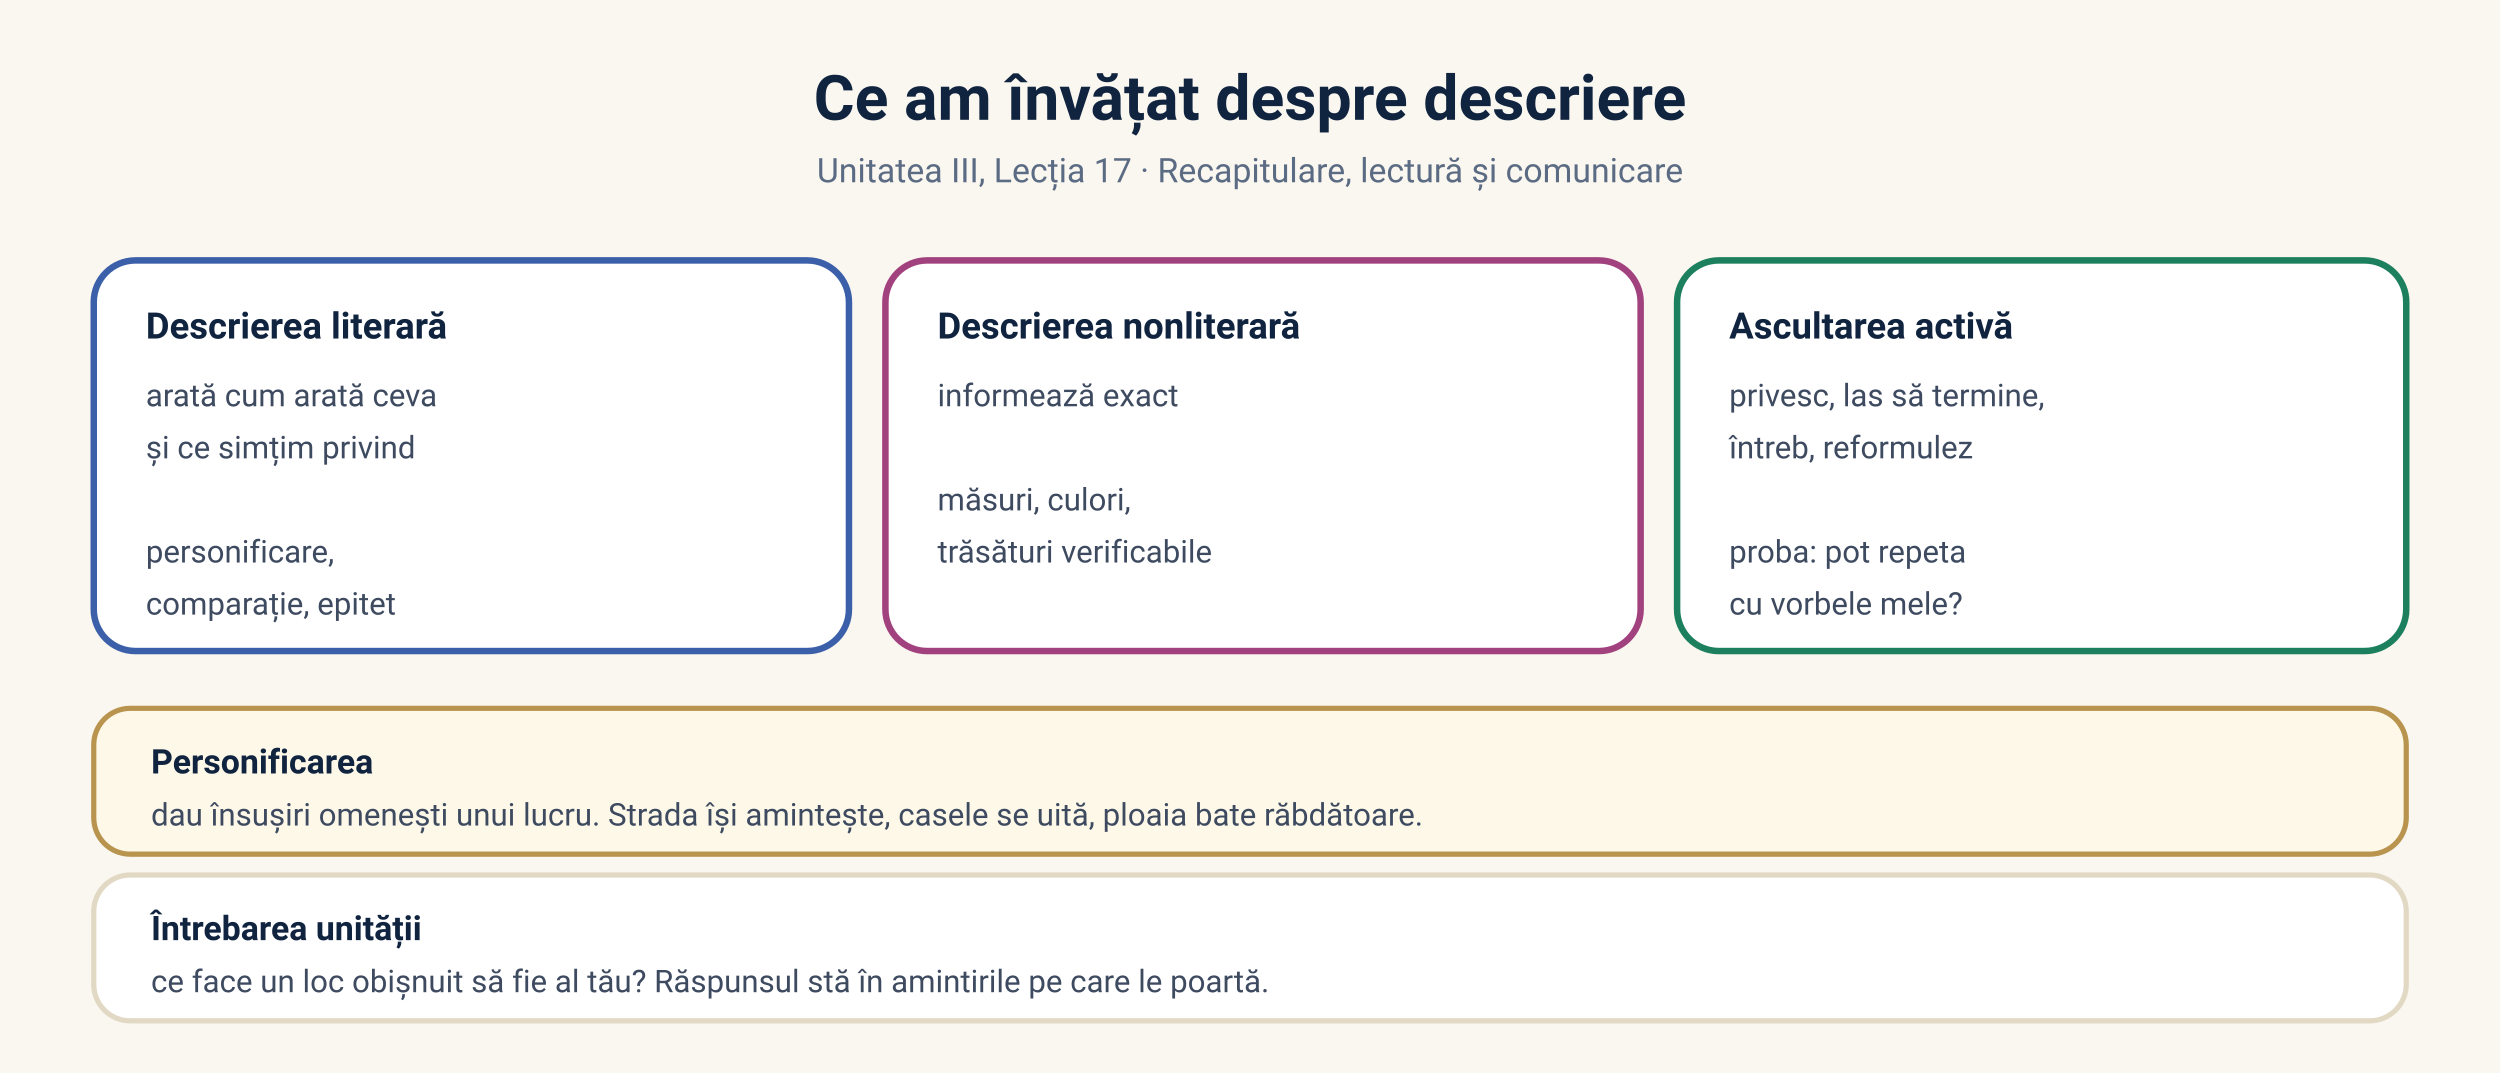
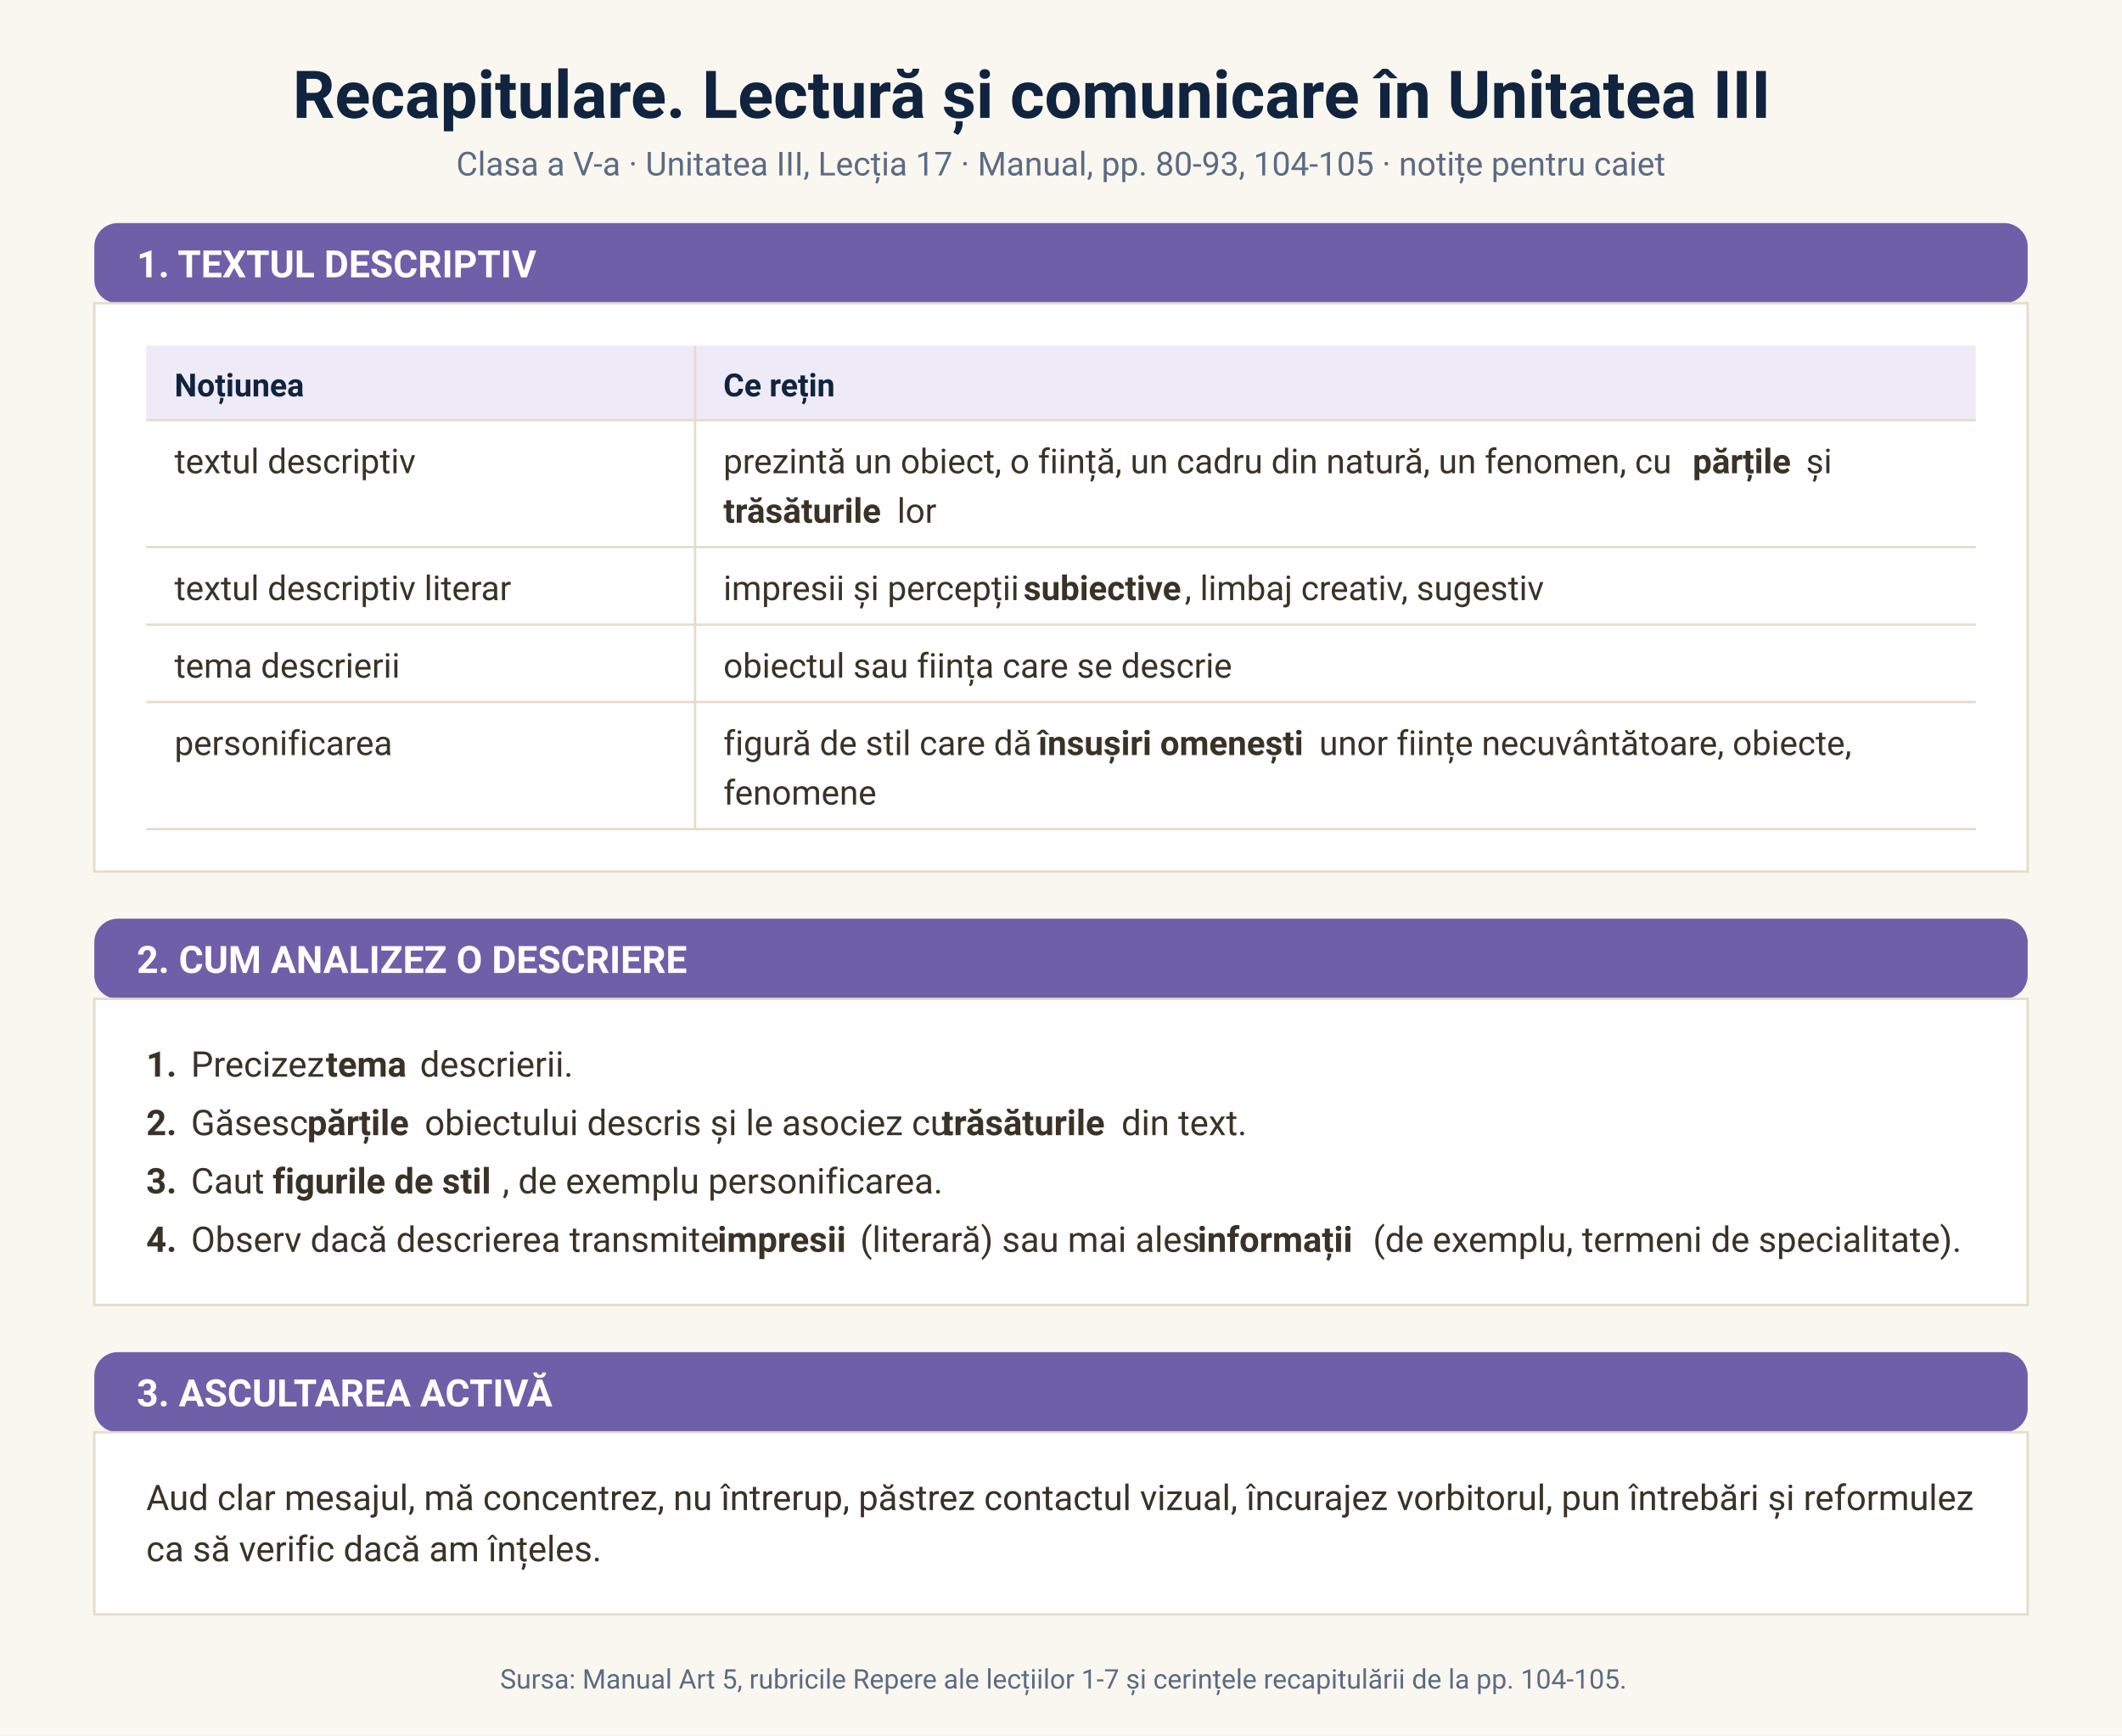
- <svg xmlns="http://www.w3.org/2000/svg" viewBox="0 0 960 412" font-family="'Segoe UI', 'Plus Jakarta Sans', -apple-system, Roboto, sans-serif">
-   <rect width="960" height="412" fill="#faf7f0" />
-   <text x="480" y="46" text-anchor="middle" font-size="24" font-weight="700" fill="#10233f">Ce am învățat despre descriere</text>
-   <text x="480" y="70" text-anchor="middle" font-size="13" fill="#5b6b83">Unitatea III, Lecția 17 · Recapitulare, lectură și comunicare</text>
-   <rect x="36" y="100" width="290" height="150" rx="16" fill="#ffffff" stroke="#3b5fa8" stroke-width="2.5" />
-   <text x="56" y="130" font-size="14" font-weight="700" fill="#10233f">Descrierea literară</text>
-   <text x="56" y="156" font-size="12" fill="#3d4a5f">arată cum arată ceva</text>
-   <text x="56" y="176" font-size="12" fill="#3d4a5f">și ce simțim privind</text>
-   <text x="56" y="196" font-size="12" fill="#3d4a5f" />
-   <text x="56" y="216" font-size="12" fill="#3d4a5f">personificare,</text>
-   <text x="56" y="236" font-size="12" fill="#3d4a5f">comparație, epitet</text>
-   <rect x="340" y="100" width="290" height="150" rx="16" fill="#ffffff" stroke="#a1417e" stroke-width="2.5" />
-   <text x="360" y="130" font-size="14" font-weight="700" fill="#10233f">Descrierea nonliterară</text>
-   <text x="360" y="156" font-size="12" fill="#3d4a5f">informează exact</text>
-   <text x="360" y="176" font-size="12" fill="#3d4a5f" />
-   <text x="360" y="196" font-size="12" fill="#3d4a5f">măsuri, culori,</text>
-   <text x="360" y="216" font-size="12" fill="#3d4a5f">trăsături verificabile</text>
-   <rect x="644" y="100" width="280" height="150" rx="16" fill="#ffffff" stroke="#1c7f5e" stroke-width="2.5" />
-   <text x="664" y="130" font-size="14" font-weight="700" fill="#10233f">Ascultarea activă</text>
-   <text x="664" y="156" font-size="12" fill="#3d4a5f">privesc, las să termine,</text>
-   <text x="664" y="176" font-size="12" fill="#3d4a5f">întreb, reformulez</text>
-   <text x="664" y="196" font-size="12" fill="#3d4a5f" />
-   <text x="664" y="216" font-size="12" fill="#3d4a5f">proba: pot repeta</text>
-   <text x="664" y="236" font-size="12" fill="#3d4a5f">cu vorbele mele?</text>
-   <rect x="36" y="272" width="888" height="56" rx="14" fill="#fef8e9" stroke="#b8944f" stroke-width="2" />
-   <text x="58" y="297" font-size="13" font-weight="700" fill="#10233f">Personificarea</text>
-   <text x="58" y="317" font-size="12" fill="#3d4a5f">dau însușiri omenești unui lucru. Strada își amintește, casele se uită, ploaia bate răbdătoare.</text>
-   <rect x="36" y="336" width="888" height="56" rx="14" fill="#ffffff" stroke="#e2d9c4" stroke-width="2" />
-   <text x="58" y="361" font-size="13" font-weight="700" fill="#10233f">Întrebarea unității</text>
-   <text x="58" y="381" font-size="12" fill="#3d4a5f">ce face un loc obișnuit să fie al tău? Răspunsul stă în amintirile pe care le poartă.</text>
+ <svg xmlns="http://www.w3.org/2000/svg" viewBox="0 0 900 736" font-family="'Segoe UI', 'Plus Jakarta Sans', -apple-system, Roboto, sans-serif">
+   <rect width="900" height="736" fill="#faf7f0" />
+   <text x="124.1" y="50.0" font-size="28" fill="#10233f" font-weight="700" textLength="653.5" lengthAdjust="spacing">Recapitulare. Lectură și comunicare în Unitatea III</text>
+   <text x="193.5" y="74.4" font-size="14" fill="#5b6b83" textLength="513.0" lengthAdjust="spacing">Clasa a V-a · Unitatea III, Lecția 17 · Manual, pp. 80-93, 104-105 · notițe pentru caiet</text>
+   <rect x="40" y="94.6" width="820" height="34" rx="10" fill="#6f5ea8" />
+   <text x="58" y="117.6" font-size="16" font-weight="700" fill="#ffffff">1. TEXTUL DESCRIPTIV</text>
+   <rect x="40" y="128.6" width="820" height="241.0" fill="#ffffff" stroke="#e3dccb" />
+   <rect x="62.0" y="146.6" width="776.0" height="31.6" fill="#efeaf8" />
+   <text x="74.0" y="168.1" font-size="13.5" fill="#10233f" font-weight="700" textLength="59.0" lengthAdjust="spacing">Noțiunea</text>
+   <text x="306.8" y="168.1" font-size="13.5" fill="#10233f" font-weight="700" textLength="49.4" lengthAdjust="spacing">Ce rețin</text>
+   <line x1="62.0" y1="178.2" x2="838.0" y2="178.2" stroke="#e3dccb" />
+   <text x="74.0" y="200.7" font-size="14.5" fill="#3a3226" textLength="101.1" lengthAdjust="spacing">textul descriptiv</text>
+   <text x="306.8" y="200.7" font-size="14.5" fill="#3a3226" textLength="407.2" lengthAdjust="spacing">prezintă un obiect, o ființă, un cadru din natură, un fenomen, cu</text>
+   <text x="717.9" y="200.7" font-size="14.5" fill="#3a3226" font-weight="700" textLength="44.2" lengthAdjust="spacing">părțile</text>
+   <text x="766.0" y="200.7" font-size="14.5" fill="#3a3226" textLength="9.6" lengthAdjust="spacing">și</text>
+   <text x="306.8" y="221.7" font-size="14.5" fill="#3a3226" font-weight="700" textLength="69.7" lengthAdjust="spacing">trăsăturile</text>
+   <text x="380.5" y="221.7" font-size="14.5" fill="#3a3226" textLength="17.1" lengthAdjust="spacing">lor</text>
+   <line x1="62.0" y1="232.0" x2="838.0" y2="232.0" stroke="#e3dccb" />
+   <text x="74.0" y="254.5" font-size="14.5" fill="#3a3226" textLength="142.0" lengthAdjust="spacing">textul descriptiv literar</text>
+   <text x="306.8" y="254.5" font-size="14.5" fill="#3a3226" textLength="123.4" lengthAdjust="spacing">impresii și percepții</text>
+   <text x="434.1" y="254.5" font-size="14.5" fill="#3a3226" font-weight="700" textLength="68.4" lengthAdjust="spacing">subiective</text>
+   <text x="502.5" y="254.5" font-size="14.5" fill="#3a3226" textLength="150.9" lengthAdjust="spacing">, limbaj creativ, sugestiv</text>
+   <line x1="62.0" y1="264.9" x2="838.0" y2="264.9" stroke="#e3dccb" />
+   <text x="74.0" y="287.4" font-size="14.5" fill="#3a3226" textLength="93.2" lengthAdjust="spacing">tema descrierii</text>
+   <text x="306.8" y="287.4" font-size="14.5" fill="#3a3226" textLength="210.1" lengthAdjust="spacing">obiectul sau ființa care se descrie</text>
+   <line x1="62.0" y1="297.7" x2="838.0" y2="297.7" stroke="#e3dccb" />
+   <text x="74.0" y="320.2" font-size="14.5" fill="#3a3226" textLength="89.6" lengthAdjust="spacing">personificarea</text>
+   <text x="306.8" y="320.2" font-size="14.5" fill="#3a3226" textLength="129.6" lengthAdjust="spacing">figură de stil care dă</text>
+   <text x="440.3" y="320.2" font-size="14.5" fill="#3a3226" font-weight="700" textLength="115.3" lengthAdjust="spacing">însușiri omenești</text>
+   <text x="559.5" y="320.2" font-size="14.5" fill="#3a3226" textLength="226.9" lengthAdjust="spacing">unor ființe necuvântătoare, obiecte,</text>
+   <text x="306.8" y="341.2" font-size="14.5" fill="#3a3226" textLength="64.7" lengthAdjust="spacing">fenomene</text>
+   <line x1="62.0" y1="351.6" x2="838.0" y2="351.6" stroke="#e3dccb" />
+   <line x1="294.8" y1="146.6" x2="294.8" y2="351.6" stroke="#e3dccb" />
+   <rect x="40" y="389.6" width="820" height="34" rx="10" fill="#6f5ea8" />
+   <text x="58" y="412.6" font-size="16" font-weight="700" fill="#ffffff">2. CUM ANALIZEZ O DESCRIERE</text>
+   <rect x="40" y="423.6" width="820" height="129.8" fill="#ffffff" stroke="#e3dccb" />
+   <text x="62.0" y="456.6" font-size="15" fill="#3a3226" font-weight="700">1.</text>
+   <text x="81.0" y="456.6" font-size="15" fill="#3a3226" textLength="53.2" lengthAdjust="spacing">Precizez</text>
+   <text x="138.2" y="456.6" font-size="15" fill="#3a3226" font-weight="700" textLength="35.9" lengthAdjust="spacing">tema</text>
+   <text x="178.1" y="456.6" font-size="15" fill="#3a3226" textLength="62.2" lengthAdjust="spacing">descrierii.</text>
+   <text x="62.0" y="481.4" font-size="15" fill="#3a3226" font-weight="700">2.</text>
+   <text x="81.0" y="481.4" font-size="15" fill="#3a3226" textLength="45.3" lengthAdjust="spacing">Găsesc</text>
+   <text x="130.3" y="481.4" font-size="15" fill="#3a3226" font-weight="700" textLength="45.7" lengthAdjust="spacing">părțile</text>
+   <text x="180.1" y="481.4" font-size="15" fill="#3a3226" textLength="215.2" lengthAdjust="spacing">obiectului descris și le asociez cu</text>
+   <text x="399.4" y="481.4" font-size="15" fill="#3a3226" font-weight="700" textLength="72.2" lengthAdjust="spacing">trăsăturile</text>
+   <text x="475.6" y="481.4" font-size="15" fill="#3a3226" textLength="53.2" lengthAdjust="spacing">din text.</text>
+   <text x="62.0" y="506.1" font-size="15" fill="#3a3226" font-weight="700">3.</text>
+   <text x="81.0" y="506.1" font-size="15" fill="#3a3226" textLength="30.6" lengthAdjust="spacing">Caut</text>
+   <text x="115.6" y="506.1" font-size="15" fill="#3a3226" font-weight="700" textLength="97.5" lengthAdjust="spacing">figurile de stil</text>
+   <text x="213.1" y="506.1" font-size="15" fill="#3a3226" textLength="184.5" lengthAdjust="spacing">, de exemplu personificarea.</text>
+   <text x="62.0" y="530.9" font-size="15" fill="#3a3226" font-weight="700">4.</text>
+   <text x="81.0" y="530.9" font-size="15" fill="#3a3226" textLength="219.3" lengthAdjust="spacing">Observ dacă descrierea transmite</text>
+   <text x="304.3" y="530.9" font-size="15" fill="#3a3226" font-weight="700" textLength="56.4" lengthAdjust="spacing">impresii</text>
+   <text x="364.8" y="530.9" font-size="15" fill="#3a3226" textLength="139.0" lengthAdjust="spacing">(literară) sau mai ales</text>
+   <text x="507.9" y="530.9" font-size="15" fill="#3a3226" font-weight="700" textLength="70.3" lengthAdjust="spacing">informații</text>
+   <text x="582.3" y="530.9" font-size="15" fill="#3a3226" textLength="246.4" lengthAdjust="spacing">(de exemplu, termeni de specialitate).</text>
+   <rect x="40" y="573.4" width="820" height="34" rx="10" fill="#6f5ea8" />
+   <text x="58" y="596.4" font-size="16" font-weight="700" fill="#ffffff">3. ASCULTAREA ACTIVĂ</text>
+   <rect x="40" y="607.4" width="820" height="77.2" fill="#ffffff" stroke="#e3dccb" />
+   <text x="62.0" y="640.4" font-size="15" fill="#3a3226" textLength="774.1" lengthAdjust="spacing">Aud clar mesajul, mă concentrez, nu întrerup, păstrez contactul vizual, încurajez vorbitorul, pun întrebări și reformulez</text>
+   <text x="62.0" y="662.1" font-size="15" fill="#3a3226" textLength="185.4" lengthAdjust="spacing">ca să verific dacă am înțeles.</text>
+   <text x="212.1" y="716.1" font-size="11.5" fill="#5b6b83" textLength="475.9" lengthAdjust="spacing">Sursa: Manual Art 5, rubricile Repere ale lecțiilor 1-7 și cerințele recapitulării de la pp. 104-105.</text>
</svg>
